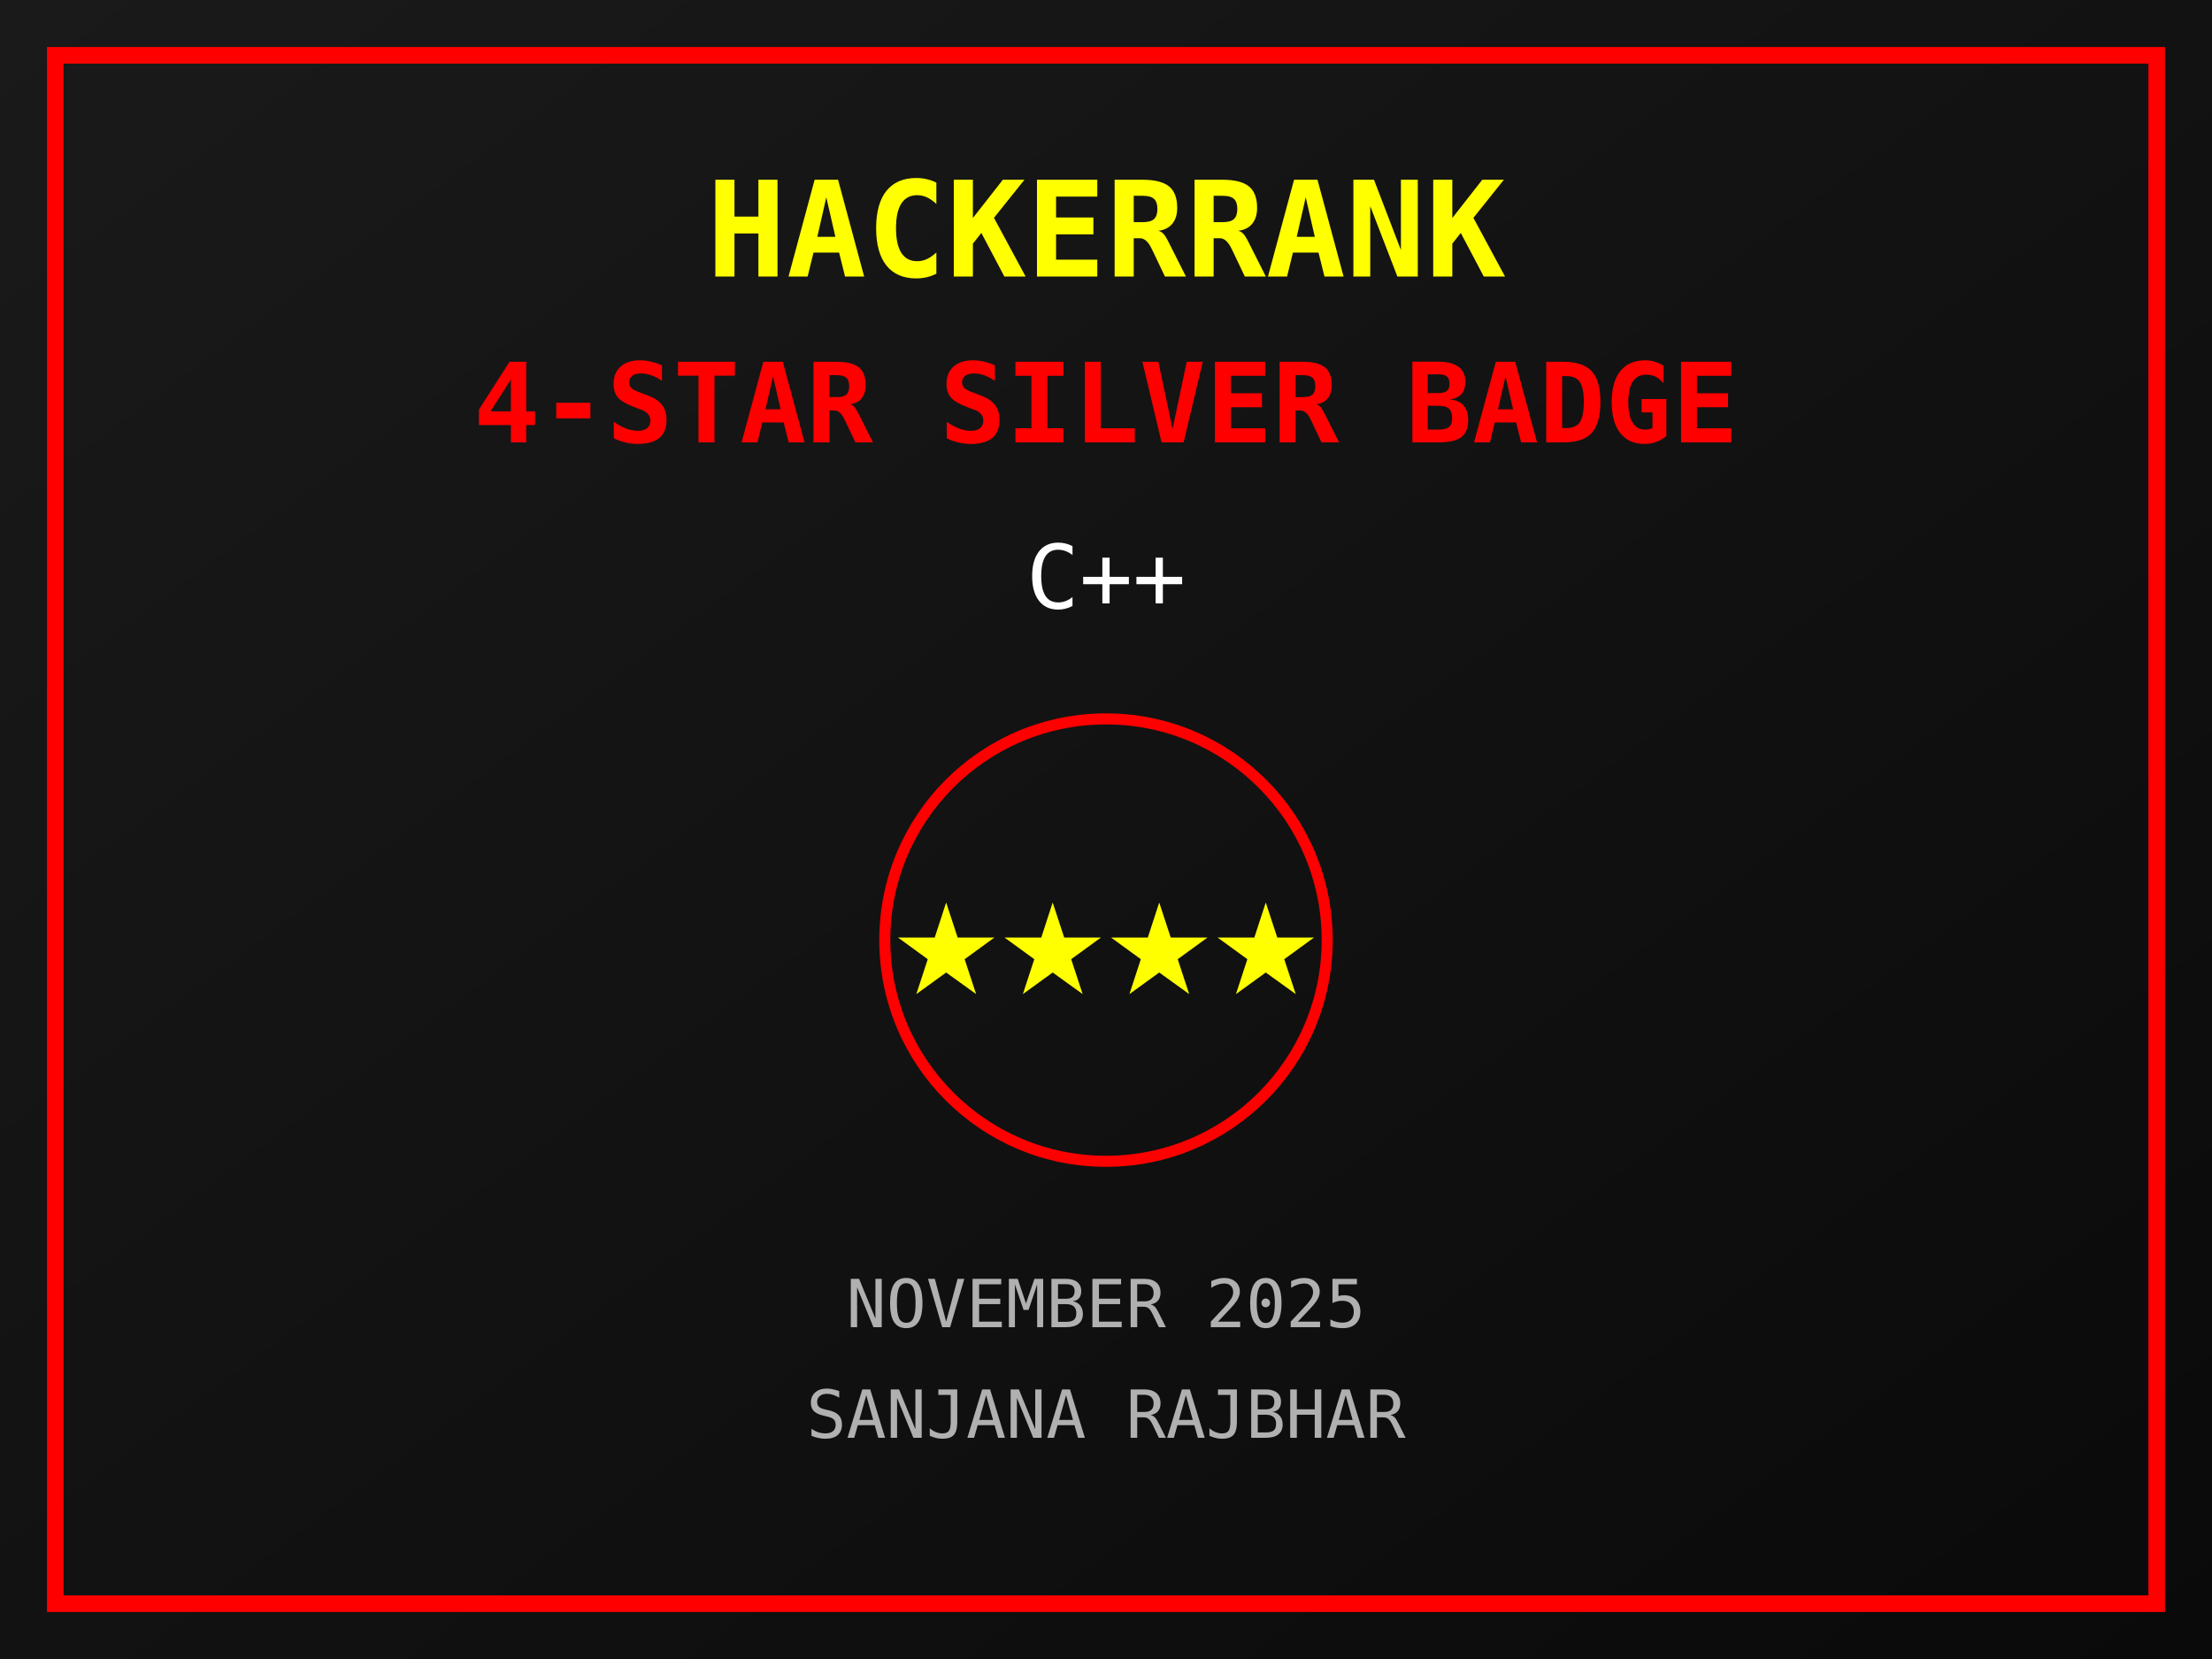
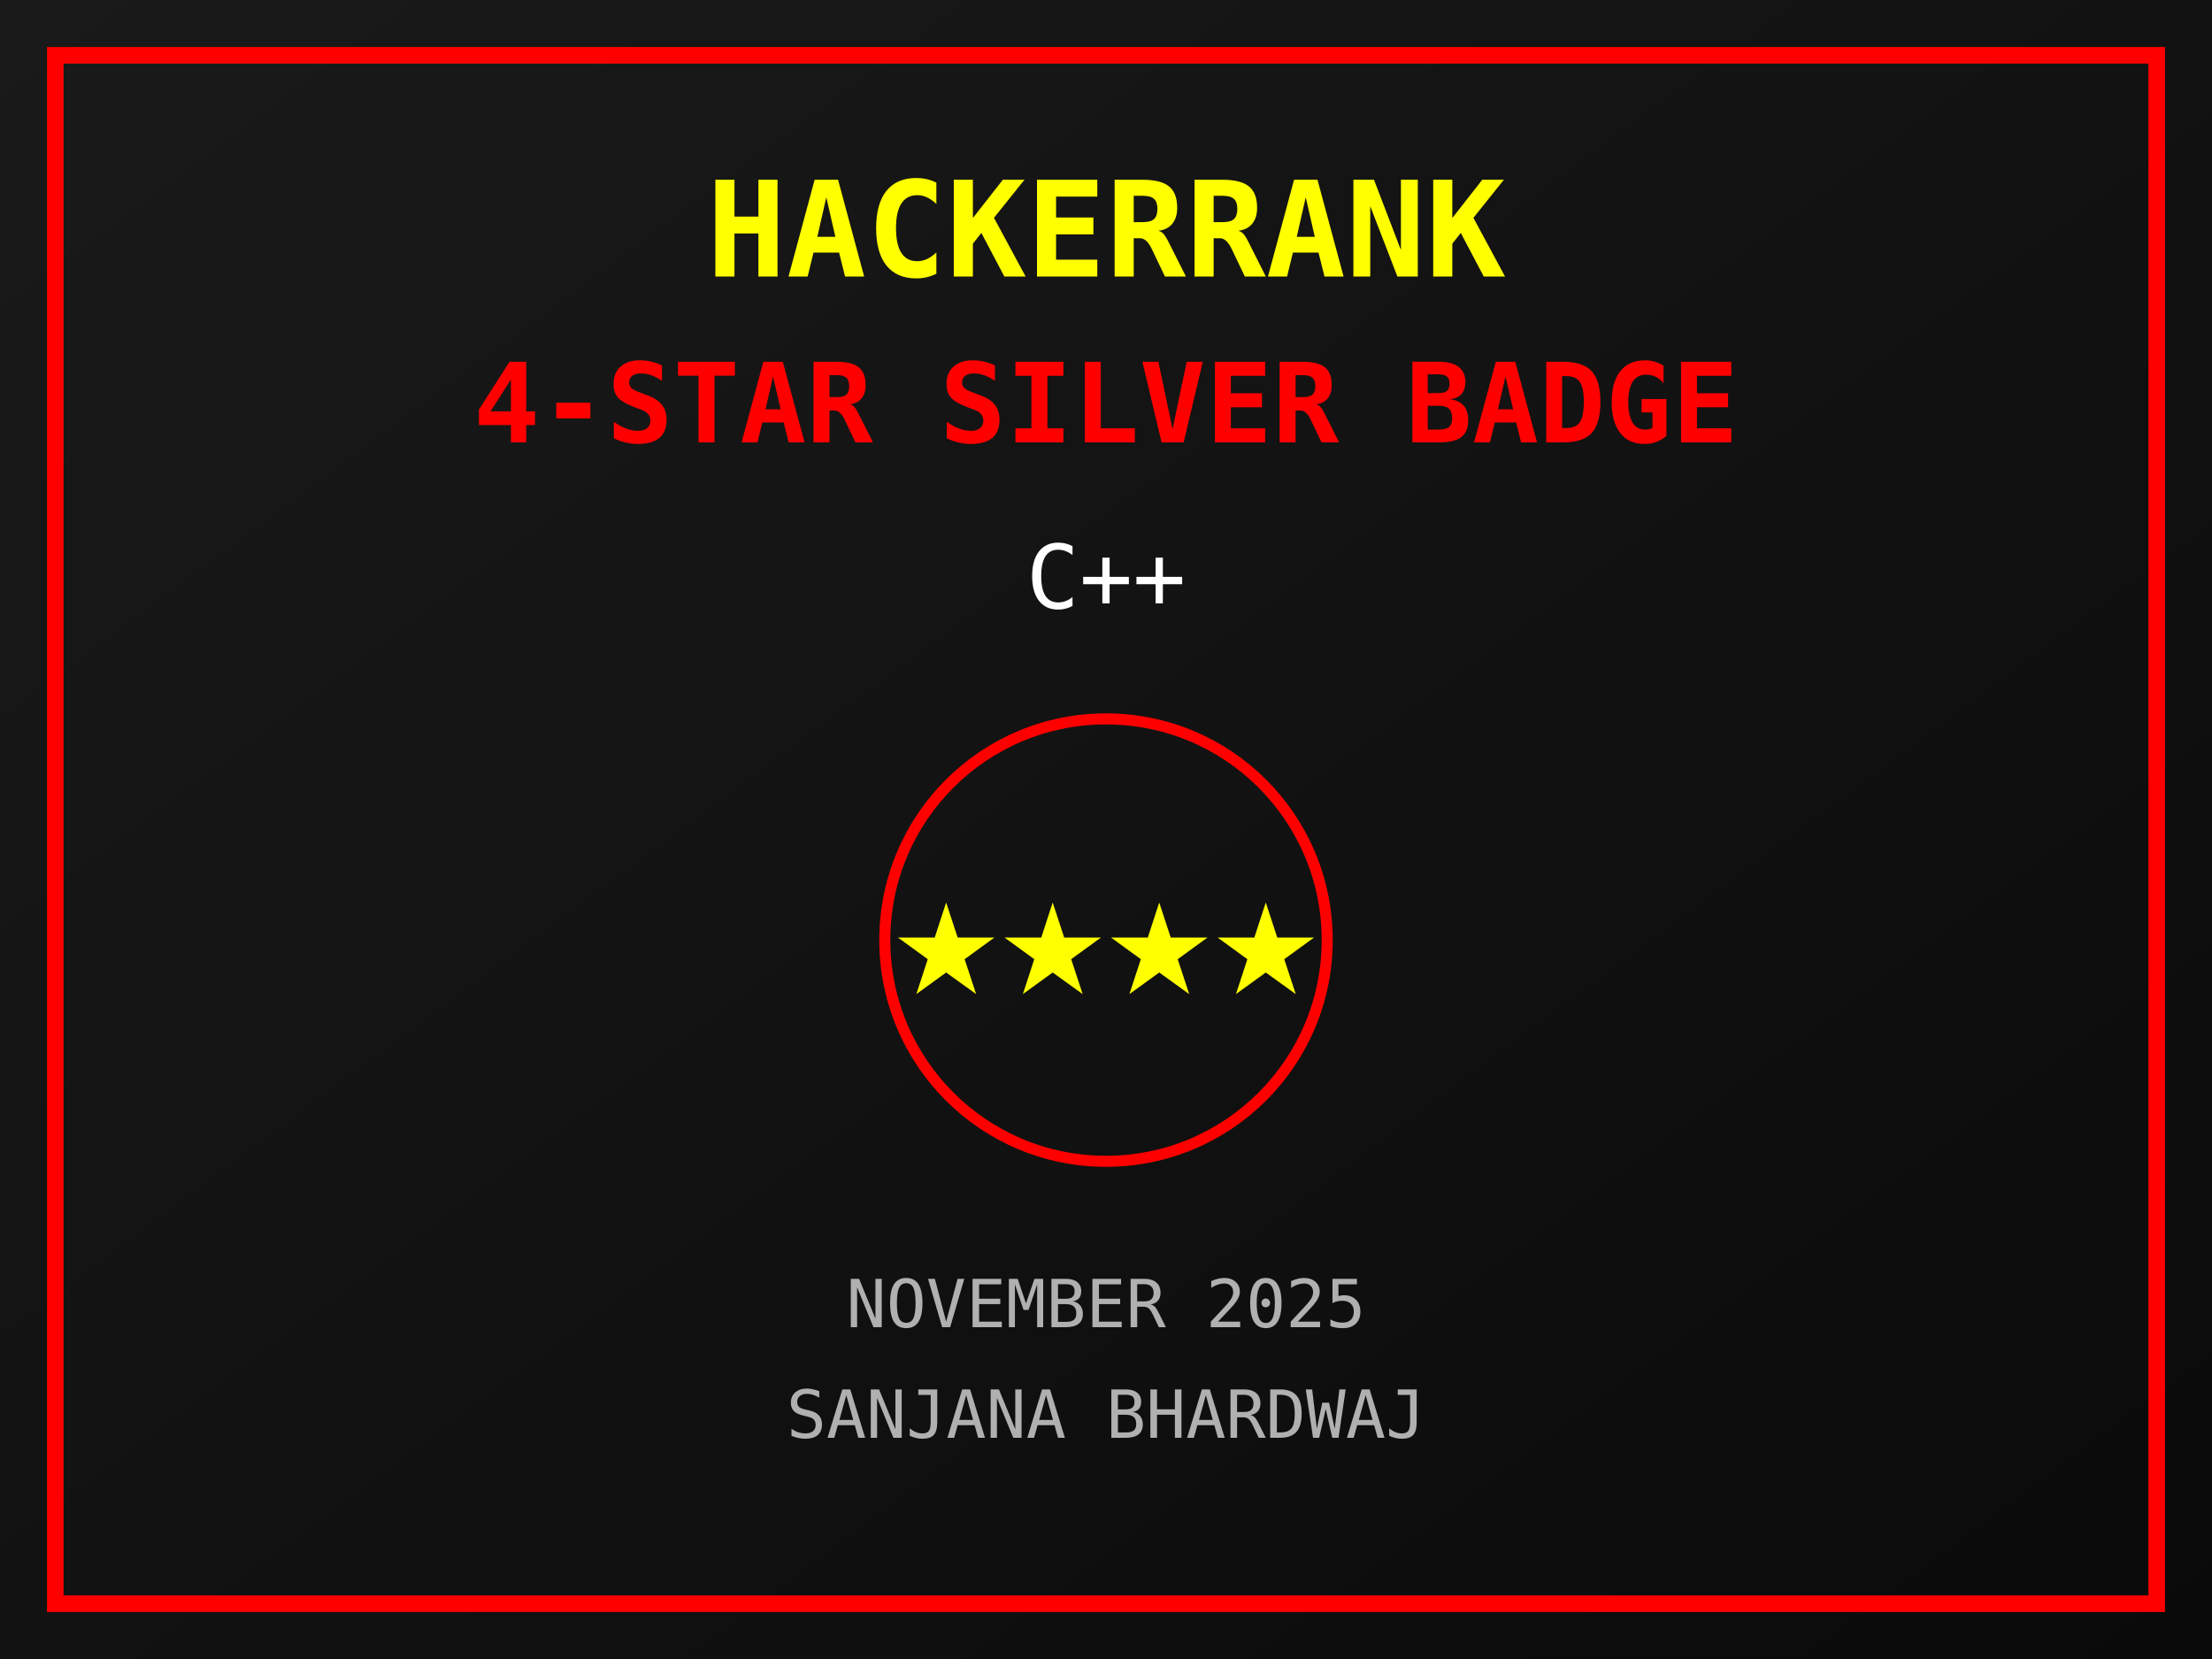
<svg xmlns="http://www.w3.org/2000/svg" width="400" height="300" viewBox="0 0 400 300">
  <defs>
    <linearGradient id="grad2" x1="0%" y1="0%" x2="100%" y2="100%">
      <stop offset="0%" style="stop-color:#1a1a1a;stop-opacity:1" />
      <stop offset="100%" style="stop-color:#0a0a0a;stop-opacity:1" />
    </linearGradient>
  </defs>
  <rect width="400" height="300" fill="url(#grad2)" />
  <rect x="10" y="10" width="380" height="280" fill="none" stroke="#ff0000" stroke-width="3" />
  <text x="200" y="50" font-family="monospace" font-size="24" fill="#ffff00" text-anchor="middle" font-weight="bold">
    HACKERRANK
  </text>
  <text x="200" y="80" font-family="monospace" font-size="20" fill="#ff0000" text-anchor="middle" font-weight="bold">
    4-STAR SILVER BADGE
  </text>
  <text x="200" y="110" font-family="monospace" font-size="16" fill="#ffffff" text-anchor="middle">
    C++
  </text>
  <circle cx="200" cy="170" r="40" fill="none" stroke="#ff0000" stroke-width="2" />
  <text x="200" y="180" font-family="monospace" font-size="32" fill="#ffff00" text-anchor="middle" font-weight="bold">
    ★★★★
  </text>
  <text x="200" y="240" font-family="monospace" font-size="12" fill="#b0b0b0" text-anchor="middle">
    NOVEMBER 2025
  </text>
  <text x="200" y="260" font-family="monospace" font-size="12" fill="#b0b0b0" text-anchor="middle">
-     SANJANA RAJBHAR
+     SANJANA BHARDWAJ
  </text>
</svg>
